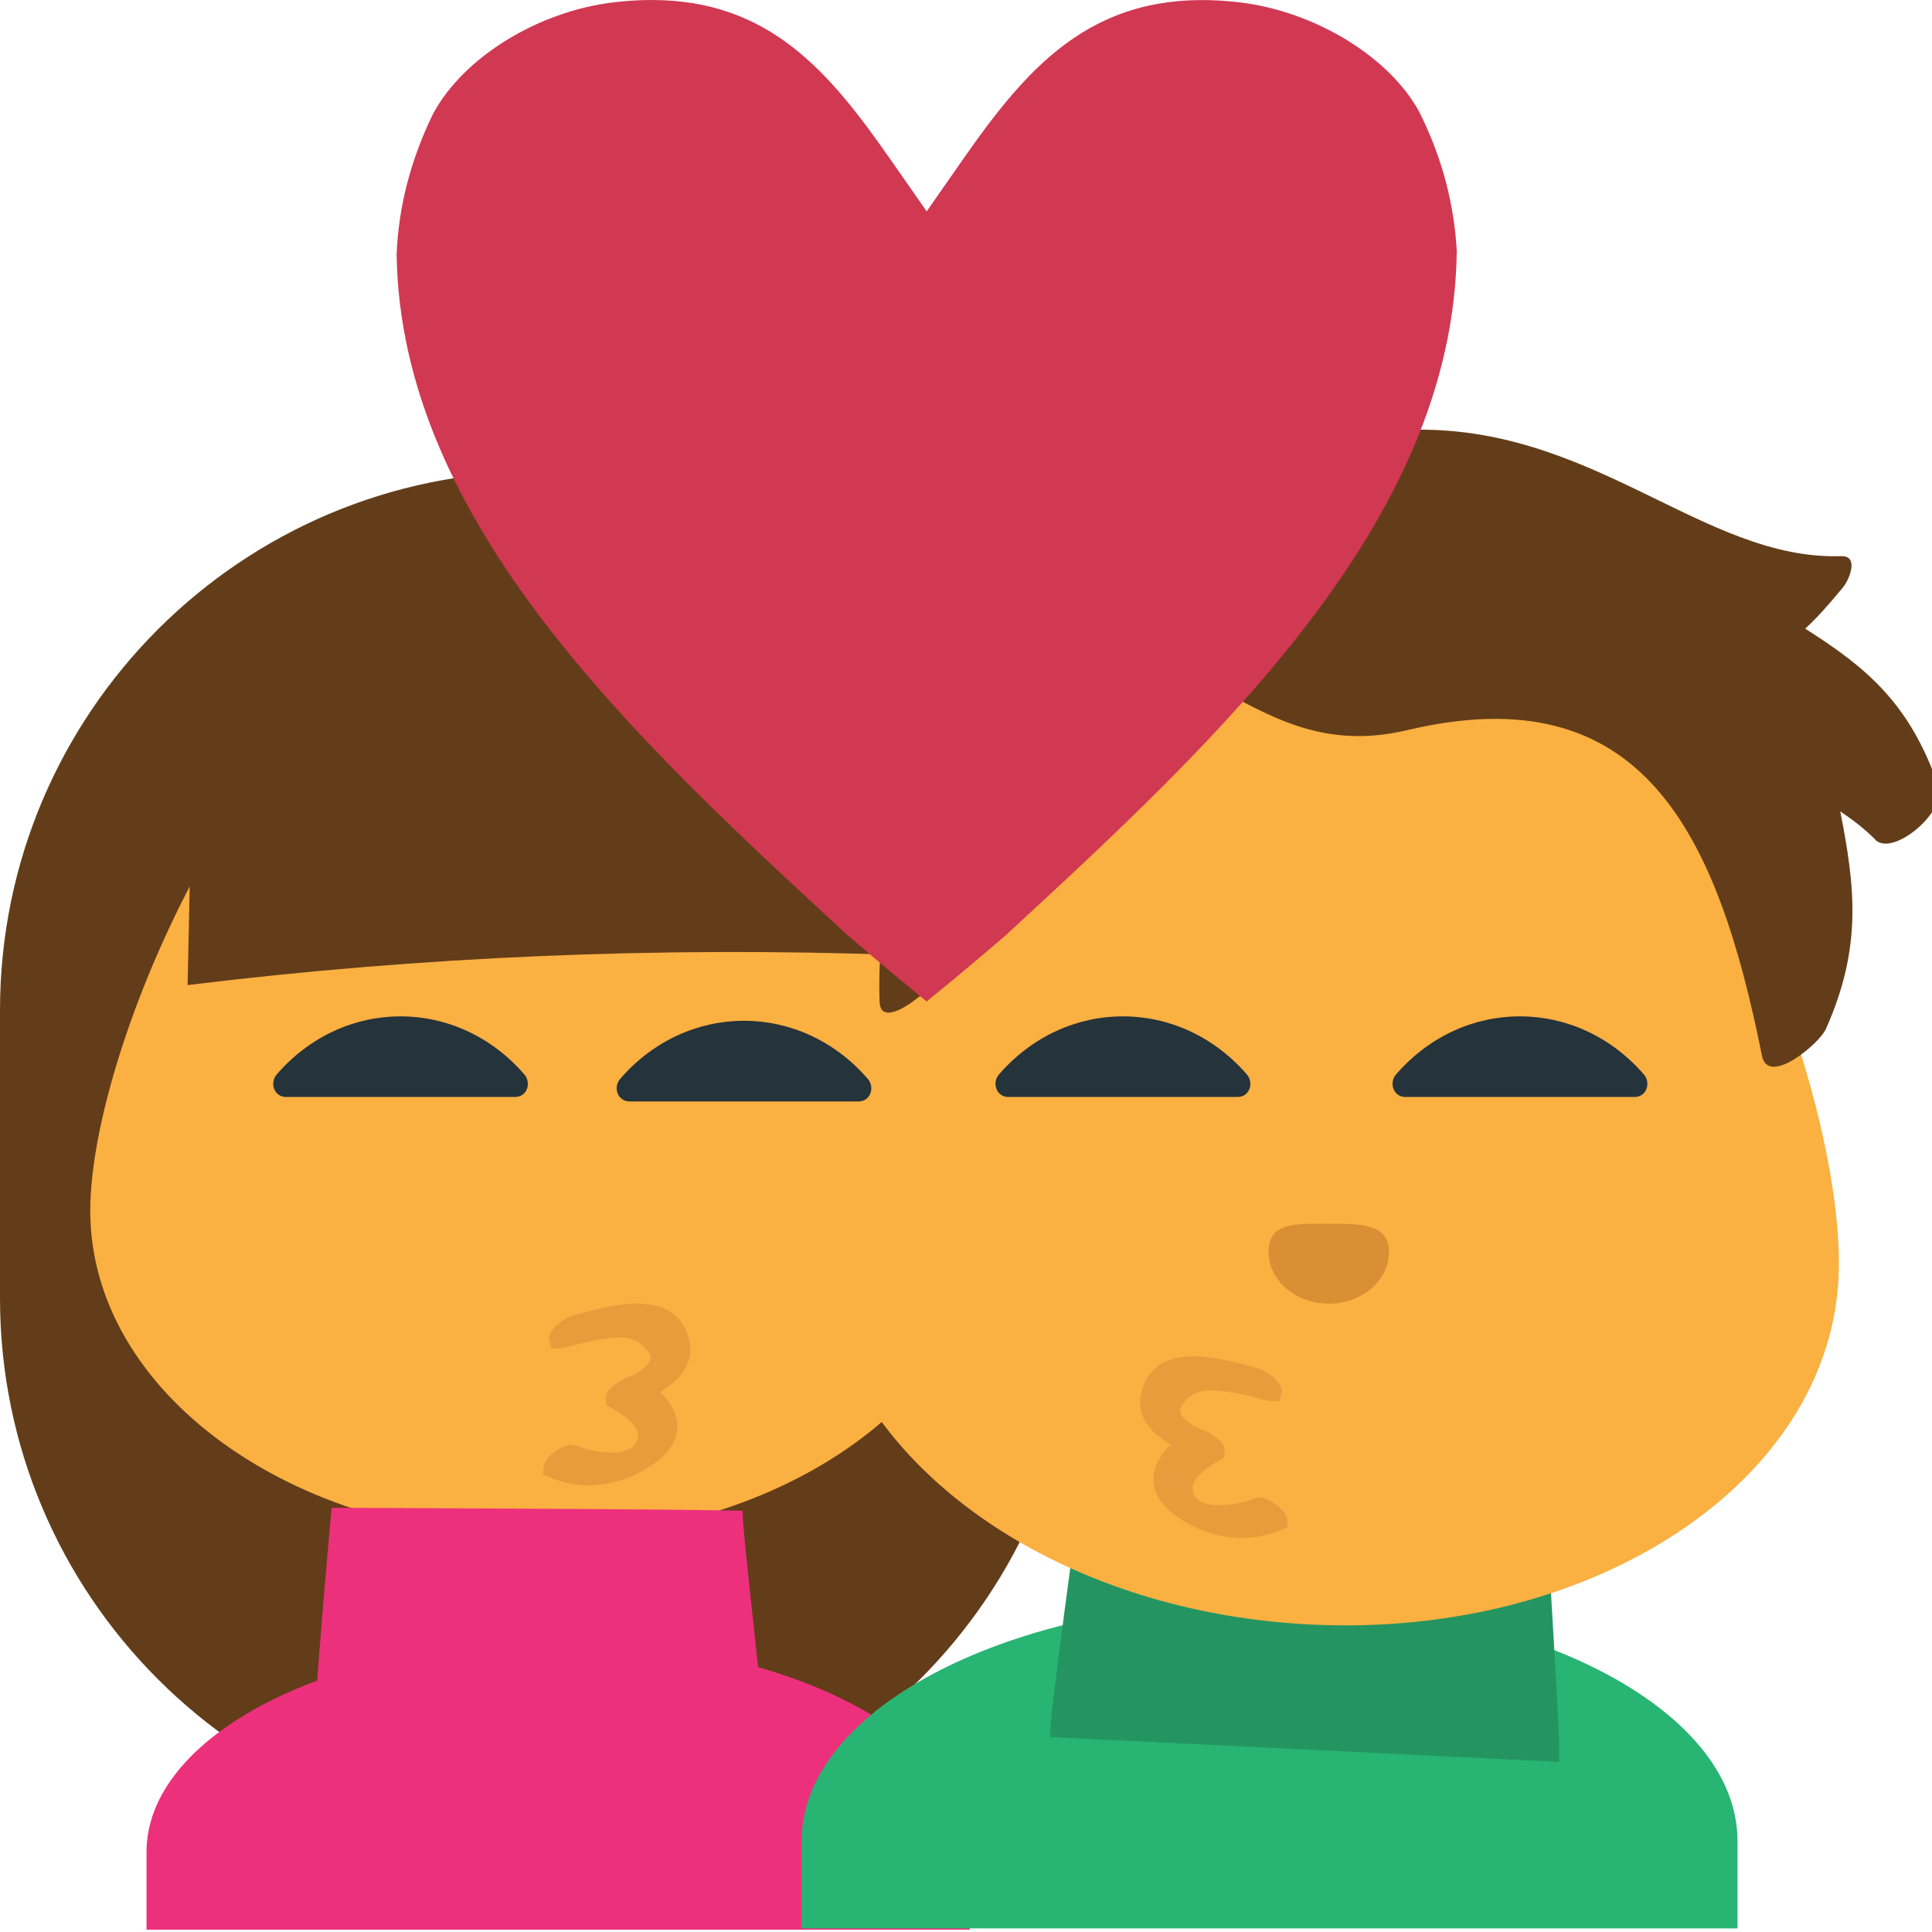
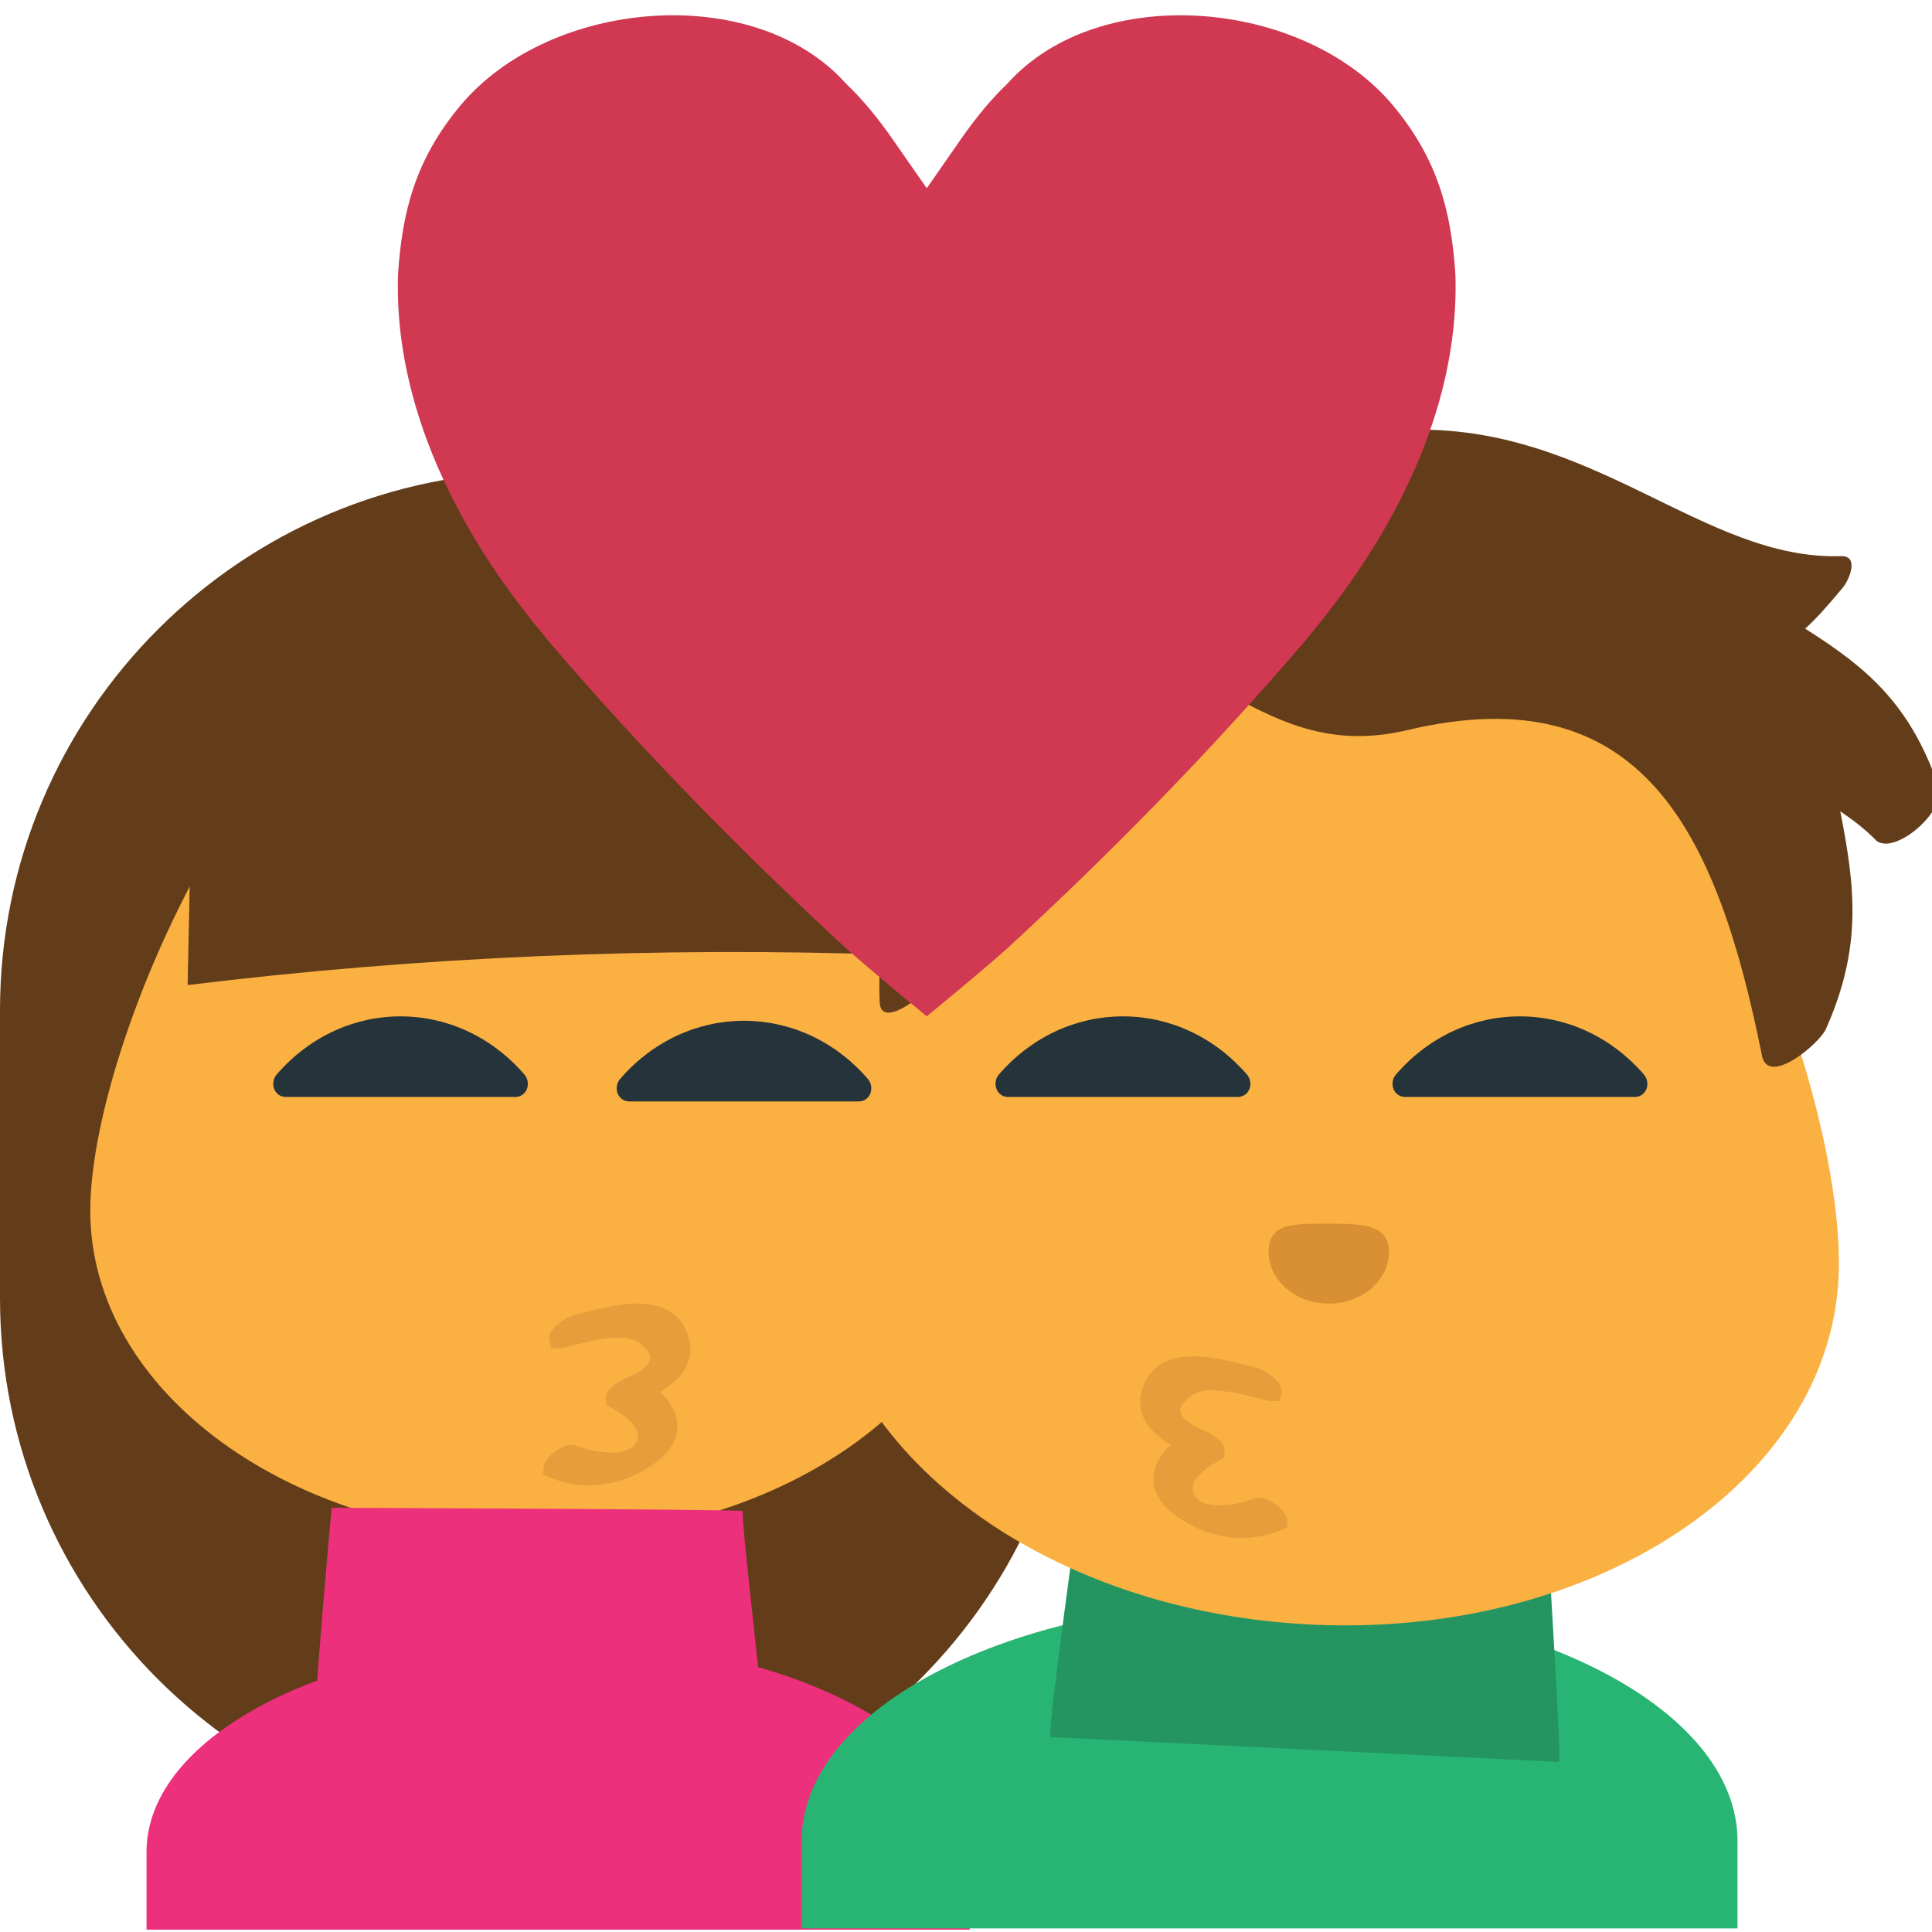
<svg xmlns="http://www.w3.org/2000/svg" version="1.1" id="Layer_1" x="0px" y="0px" width="64px" height="64px" viewBox="0 0 64 64" enable-background="new 0 0 64 64" xml:space="preserve">
-   <path id="path5622" fill="#633D19" d="M35.71,43.002c0,9.859-7.998,17.855-17.856,17.855l0,0  C8,60.857,0,52.861,0,43.002v-9.534c0-9.855,8-17.849,17.854-17.849l0,0c9.858,0,17.856,7.994,17.856,17.849V43.002z" />
+   <path id="path5622" fill="#633D19" d="M35.71,43.002c0,9.859-7.998,17.855-17.856,17.855l0,0  C8,60.857,0,52.861,0,43.002v-9.533c0-9.856,8-17.85,17.854-17.85l0,0c9.858,0,17.856,7.994,17.856,17.85V43.002z" />
  <path id="path5624" fill="#ED307C" d="M32.122,63.924v-2.576c0-3.865-6.101-7.002-13.63-7.002  c-7.528,0-13.638,3.137-13.638,7.002v2.576H32.122z" />
-   <path id="path5626" fill="#FBB042" d="M2.99,40.104c0,5.992,6.65,10.842,14.866,10.842  c8.208,0,14.867-4.85,14.867-10.842c0-5.986-6.658-20.75-14.867-20.75C9.64,19.355,2.99,34.117,2.99,40.104z" />
-   <path id="path5628" fill="#ED307C" d="M10.444,57.236c3.053,0,12.879,0,14.821,0  c0.124,0-0.667-6.313-0.667-7.18c0-0.06-13.612-0.109-13.612-0.109S10.324,57.236,10.444,57.236z" />
+   <path id="path5626" fill="#FBB042" d="M2.99,40.104c0,5.992,6.65,10.842,14.866,10.842  c8.208,0,14.867-4.85,14.867-10.842c0-5.985-6.658-20.75-14.867-20.75C9.64,19.355,2.99,34.117,2.99,40.104z" />
+   <path id="path5628" fill="#ED307C" d="M10.444,57.236c3.053,0,12.879,0,14.821,0  c0.124,0-0.667-6.313-0.667-7.18c0-0.061-13.612-0.109-13.612-0.109S10.324,57.236,10.444,57.236z" />
  <path id="path5630" fill="#633D19" d="M29.712,31.633c0.021-3.732,0.037-7.445,0.081-11.244  c-6.752-6.575-16.419-5.53-23.349,1.163c-0.075,3.745-0.149,7.402-0.229,11.08C13.938,31.683,21.853,31.352,29.712,31.633z" />
-   <path id="path5632" fill="#28B473" d="M57.557,63.88v-2.894c0-4.4-6.938-7.969-15.498-7.969  c-8.563,0-15.505,3.567-15.505,7.969v2.894H57.557z" />
-   <path id="path5634" fill="#249561" d="M34.799,57.543c3.465,0.166,14.629,0.713,16.832,0.822  c0.141,0.008-0.404-7.215-0.357-8.18c0.004-0.076-15.455-0.892-15.455-0.892S34.661,57.539,34.799,57.543z" />
-   <path id="path5636" fill="#FBB042" d="M27.137,40.677c-0.33,6.813,6.952,12.685,16.286,13.138  c9.322,0.457,17.147-4.683,17.481-11.487c0.33-6.798-6.408-23.937-15.73-24.39C35.84,17.479,27.467,33.883,27.137,40.677z" />
-   <path id="path5638" fill="#633D19" d="M64.215,26.052c-0.949-2.762-2.402-3.95-4.416-5.227  c0.36-0.324,0.737-0.747,1.251-1.365c0.21-0.256,0.546-1.054-0.058-1.037c-4.576,0.151-8.227-4.393-14.361-4.183  c-4,0.143-11.9,1.994-12.449,2.398c-3.246,2.363-5.253,6.301-6.359,10.413c-0.27,0.995,1.145,0.318,1.416,0.088  c0.102-0.088,0.222-0.163,0.326-0.244c-0.065,2.104-0.506,4.161-0.428,6.282c0.034,1.138,2.047-0.677,2.226-1.138  c0.512-1.284,1.062-2.448,1.722-3.638c0.11-0.212,0.138-0.337,0.121-0.442c0.11-0.093,0.188-0.193,0.243-0.285  c1.104-2.323,2.609-4.224,4.486-5.765c2.744,0.416,4.656,3.232,8.676,2.279c7.783-1.847,10.268,3.359,11.756,10.783  c0.205,1.037,1.912-0.408,2.119-0.887c1.22-2.737,0.957-4.736,0.475-7.208c0.42,0.285,0.83,0.596,1.202,0.979  C62.787,28.324,64.491,26.867,64.215,26.052z" />
-   <path id="path5640" opacity="0.6" fill="#C37929" enable-background="new    " d="M42.025,41.466  c0-0.948,0.807-0.929,1.908-0.929c1.103,0,2.078-0.021,2.078,0.929c0,0.952-0.893,1.718-1.994,1.718  C42.919,43.184,42.025,42.418,42.025,41.466z" />
-   <path id="path5642" fill="#25333A" d="M54.146,36.339c-0.188,0-6.604,0-7.59,0  c-0.399,0-0.553-0.47-0.31-0.747c2.222-2.566,5.983-2.566,8.209,0C54.695,35.869,54.549,36.339,54.146,36.339z" />
+   <path id="path5632" fill="#28B473" d="M57.557,63.88v-2.894c0-4.4-6.938-7.969-15.498-7.969  c-8.563,0-15.504,3.566-15.504,7.969v2.894H57.557z" />
+   <path id="path5634" fill="#249561" d="M34.799,57.543c3.465,0.166,14.629,0.713,16.832,0.822  c0.141,0.008-0.404-7.215-0.357-8.18c0.004-0.076-15.455-0.893-15.455-0.893S34.661,57.539,34.799,57.543z" />
+   <path id="path5636" fill="#FBB042" d="M27.137,40.678c-0.33,6.813,6.952,12.684,16.286,13.137  c9.322,0.457,17.147-4.683,17.481-11.486c0.33-6.799-6.408-23.937-15.73-24.39C35.84,17.479,27.467,33.883,27.137,40.678z" />
+   <path id="path5638" fill="#633D19" d="M64.215,26.052c-0.949-2.762-2.402-3.95-4.416-5.227  c0.36-0.324,0.737-0.747,1.251-1.365c0.21-0.256,0.546-1.054-0.058-1.037c-4.576,0.151-8.227-4.393-14.361-4.183  c-4,0.143-11.9,1.994-12.449,2.398c-3.246,2.363-5.252,6.301-6.358,10.413c-0.271,0.995,1.145,0.318,1.416,0.088  c0.102-0.088,0.222-0.163,0.326-0.244c-0.065,2.104-0.506,4.161-0.428,6.283c0.034,1.137,2.047-0.678,2.226-1.139  c0.512-1.284,1.062-2.448,1.722-3.638c0.11-0.212,0.138-0.337,0.121-0.442c0.11-0.093,0.188-0.193,0.243-0.285  c1.104-2.323,2.609-4.224,4.486-5.765c2.744,0.416,4.655,3.232,8.676,2.279c7.783-1.847,10.268,3.359,11.756,10.783  c0.205,1.037,1.912-0.408,2.119-0.887c1.22-2.737,0.957-4.736,0.475-7.208c0.42,0.285,0.83,0.596,1.202,0.979  C62.787,28.324,64.491,26.867,64.215,26.052z" />
+   <path id="path5640" opacity="0.6" fill="#C37929" enable-background="new    " d="M42.025,41.466  c0-0.948,0.807-0.929,1.908-0.929c1.103,0,2.077-0.021,2.077,0.929c0,0.952-0.893,1.718-1.993,1.718  C42.919,43.184,42.025,42.418,42.025,41.466z" />
+   <path id="path5642" fill="#25333A" d="M54.146,36.339c-0.188,0-6.604,0-7.59,0  c-0.399,0-0.554-0.47-0.311-0.747c2.222-2.566,5.982-2.566,8.209,0C54.695,35.869,54.549,36.339,54.146,36.339z" />
  <path id="path5644" fill="#25333A" d="M17.062,36.339c-0.19,0-6.599,0-7.585,0  c-0.4,0-0.551-0.47-0.31-0.747c2.222-2.566,5.98-2.566,8.203,0C17.609,35.869,17.464,36.339,17.062,36.339z" />
  <path id="path5646" fill="#25333A" d="M28.438,36.486c-0.188,0-6.599,0-7.585,0  c-0.398,0-0.551-0.471-0.308-0.748c2.22-2.565,5.981-2.565,8.201,0C28.988,36.016,28.841,36.486,28.438,36.486z" />
-   <path id="path5648" fill="#25333A" d="M40.993,36.339c-0.188,0-6.604,0-7.589,0  c-0.4,0-0.551-0.47-0.312-0.747c2.226-2.566,5.986-2.566,8.212,0C41.546,35.869,41.396,36.339,40.993,36.339z" />
-   <path id="path5652" opacity="0.987" fill="#E79D3B" enable-background="new    " d="  M22.733,44.086c-0.255-0.598-0.804-0.902-1.631-0.902c-0.641,0-1.341,0.187-1.851,0.318l-0.298,0.078  c-0.131,0.033-0.812,0.416-0.767,0.785l0.079,0.299h0.276c0.045,0,0.094-0.008,0.151-0.021l0.247-0.063  c0.559-0.139,1.084-0.271,1.636-0.271c0.323,0,0.6,0.125,0.821,0.373c0.183,0.198,0.153,0.316,0.143,0.355  c-0.049,0.203-0.364,0.445-0.786,0.604c-0.008,0.004-0.655,0.271-0.682,0.647l0.02,0.254l0.17,0.099  c0.955,0.547,0.937,0.901,0.814,1.147c-0.137,0.272-0.526,0.33-0.826,0.33c-0.419,0-0.873-0.111-1.135-0.224l-0.177-0.033  c-0.329,0-0.863,0.396-0.921,0.688l-0.029,0.293l0.235,0.1c0.406,0.172,0.839,0.26,1.285,0.26h0.002c0.778,0,1.573-0.273,2.233-0.77  c0.588-0.437,0.702-0.896,0.698-1.199c-0.008-0.387-0.208-0.775-0.571-1.121C22.782,45.563,23.072,44.884,22.733,44.086z" />
-   <path id="path5654" opacity="0.987" fill="#E79D3B" enable-background="new    " d="  M37.906,45.832c0.255-0.598,0.805-0.902,1.632-0.902c0.642,0,1.342,0.187,1.853,0.32l0.297,0.078  c0.131,0.031,0.813,0.416,0.769,0.785l-0.078,0.297H42.1c-0.045,0-0.095-0.006-0.149-0.02l-0.247-0.063  c-0.561-0.142-1.085-0.272-1.637-0.272c-0.322,0-0.601,0.125-0.82,0.372c-0.184,0.199-0.153,0.318-0.145,0.355  c0.049,0.202,0.364,0.444,0.785,0.604c0.01,0.004,0.655,0.271,0.684,0.646l-0.021,0.256l-0.17,0.097  c-0.955,0.548-0.937,0.901-0.813,1.147c0.139,0.271,0.524,0.332,0.826,0.332c0.418,0,0.871-0.113,1.135-0.225l0.178-0.033  c0.329,0,0.861,0.396,0.922,0.688l0.027,0.293l-0.233,0.1c-0.405,0.17-0.84,0.258-1.284,0.258h-0.002  c-0.777,0-1.572-0.271-2.232-0.766c-0.588-0.438-0.701-0.896-0.697-1.203c0.008-0.386,0.207-0.772,0.57-1.121  C37.857,47.311,37.566,46.631,37.906,45.832L37.906,45.832z" />
-   <path fill="#D13852" d="M27.982,30.893c0.624,0.544,1.162,1,1.706,1.451c0.337,0.28,0.674,0.559,1.009,0.833  c0.317-0.261,0.663-0.544,1.006-0.83c0.547-0.454,1.088-0.913,1.618-1.369c6.995-6.458,14.822-13.681,14.936-22.65  c-0.034-0.708-0.153-1.499-0.352-2.272c-0.21-0.799-0.51-1.595-0.896-2.36c-0.986-1.808-3.435-3.313-5.928-3.616  C36.343-0.482,34.12,2.1,31.887,5.296l-1.19,1.706l-1.19-1.706C27.486,2.397,25.497,0,21.589,0c-0.405,0-0.83,0.025-1.278,0.079  c-2.491,0.303-4.937,1.808-5.948,3.659c-0.36,0.723-0.66,1.519-0.87,2.318c-0.201,0.768-0.32,1.562-0.354,2.352  C13.252,17.297,21.079,24.52,27.982,30.893z" />
+   <path id="path5648" fill="#25333A" d="M40.993,36.339c-0.188,0-6.604,0-7.589,0  c-0.4,0-0.551-0.47-0.313-0.747c2.227-2.566,5.986-2.566,8.213,0C41.546,35.869,41.396,36.339,40.993,36.339z" />
+   <path id="path5652" opacity="0.987" fill="#E79D3B" enable-background="new    " d="  M22.733,44.086c-0.255-0.598-0.804-0.902-1.631-0.902c-0.641,0-1.341,0.188-1.851,0.318l-0.298,0.078  c-0.131,0.033-0.812,0.416-0.767,0.785l0.079,0.299h0.276c0.045,0,0.094-0.008,0.151-0.021l0.247-0.063  c0.559-0.139,1.084-0.271,1.636-0.271c0.323,0,0.6,0.125,0.821,0.373c0.183,0.198,0.153,0.316,0.143,0.355  c-0.049,0.203-0.364,0.445-0.786,0.604c-0.008,0.004-0.655,0.271-0.682,0.647l0.02,0.254l0.17,0.099  c0.955,0.547,0.938,0.901,0.814,1.147c-0.137,0.272-0.526,0.33-0.826,0.33c-0.419,0-0.873-0.111-1.135-0.224l-0.177-0.033  c-0.329,0-0.863,0.396-0.921,0.688l-0.029,0.293l0.235,0.1c0.406,0.172,0.839,0.261,1.285,0.261h0.002  c0.778,0,1.573-0.272,2.233-0.771c0.588-0.437,0.702-0.896,0.698-1.199c-0.008-0.387-0.208-0.774-0.571-1.121  C22.782,45.563,23.072,44.884,22.733,44.086z" />
+   <path id="path5654" opacity="0.987" fill="#E79D3B" enable-background="new    " d="  M37.906,45.832c0.255-0.598,0.805-0.902,1.632-0.902c0.642,0,1.342,0.188,1.853,0.32l0.297,0.078  c0.131,0.031,0.813,0.416,0.77,0.785l-0.078,0.297H42.1c-0.045,0-0.095-0.006-0.148-0.02l-0.247-0.063  c-0.562-0.142-1.085-0.272-1.638-0.272c-0.321,0-0.601,0.125-0.819,0.373c-0.185,0.198-0.153,0.317-0.146,0.354  c0.049,0.203,0.364,0.445,0.785,0.605c0.01,0.004,0.655,0.27,0.684,0.645l-0.021,0.257l-0.17,0.097  c-0.955,0.549-0.937,0.901-0.813,1.146c0.14,0.271,0.524,0.332,0.826,0.332c0.418,0,0.871-0.112,1.135-0.225l0.179-0.033  c0.329,0,0.86,0.396,0.922,0.688l0.026,0.293l-0.232,0.101c-0.404,0.17-0.84,0.258-1.283,0.258h-0.003  c-0.776,0-1.571-0.271-2.231-0.766c-0.588-0.438-0.701-0.896-0.697-1.203c0.008-0.387,0.207-0.772,0.57-1.121  C37.857,47.311,37.566,46.631,37.906,45.832L37.906,45.832z" />
+   <path fill="#D13852" d="M48.213,9.107c-0.136-2.118-0.59-3.838-2.064-5.609c-2.953-3.542-9.742-4.132-12.781-0.723  c-0.529,0.502-1.029,1.107-1.532,1.828l-1.136,1.633l-1.137-1.633c-0.503-0.721-1.004-1.325-1.534-1.828  c-3.039-3.41-9.827-2.82-12.779,0.723c-1.477,1.771-1.931,3.491-2.066,5.609c-0.192,6.296,4.376,11.337,4.94,12.075  c3.101,3.638,6.483,7.078,9.919,10.247c0.621,0.545,1.158,0.997,1.695,1.446c0.324,0.264,0.641,0.529,0.962,0.792  c0.32-0.263,0.638-0.528,0.959-0.792c0.539-0.449,1.076-0.901,1.695-1.446c3.436-3.168,6.819-6.608,9.92-10.247  C43.837,20.444,48.407,15.403,48.213,9.107z" />
</svg>
